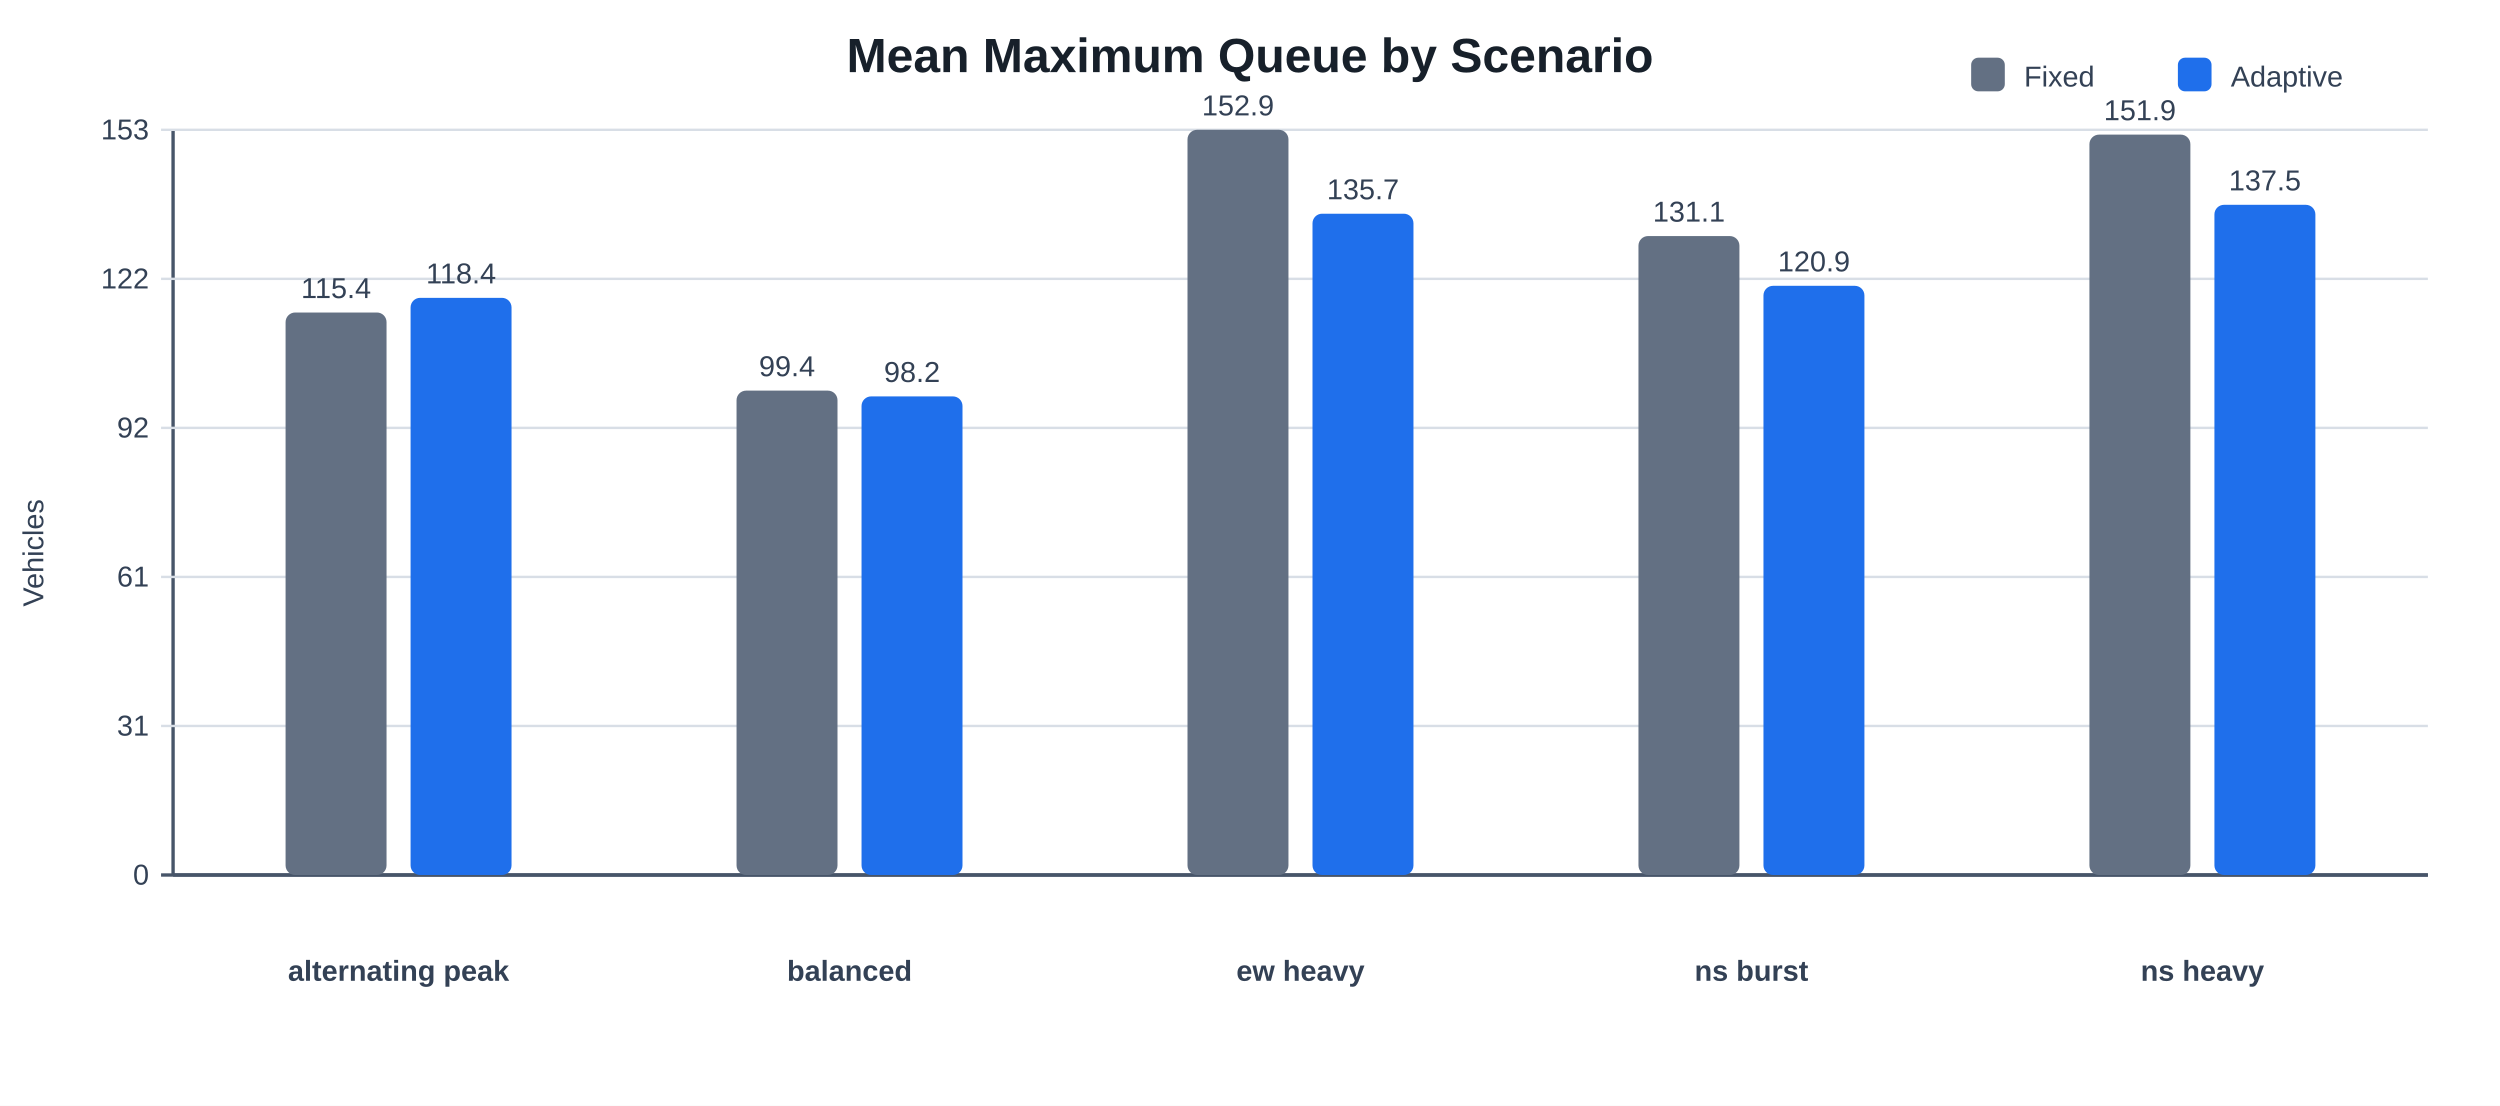
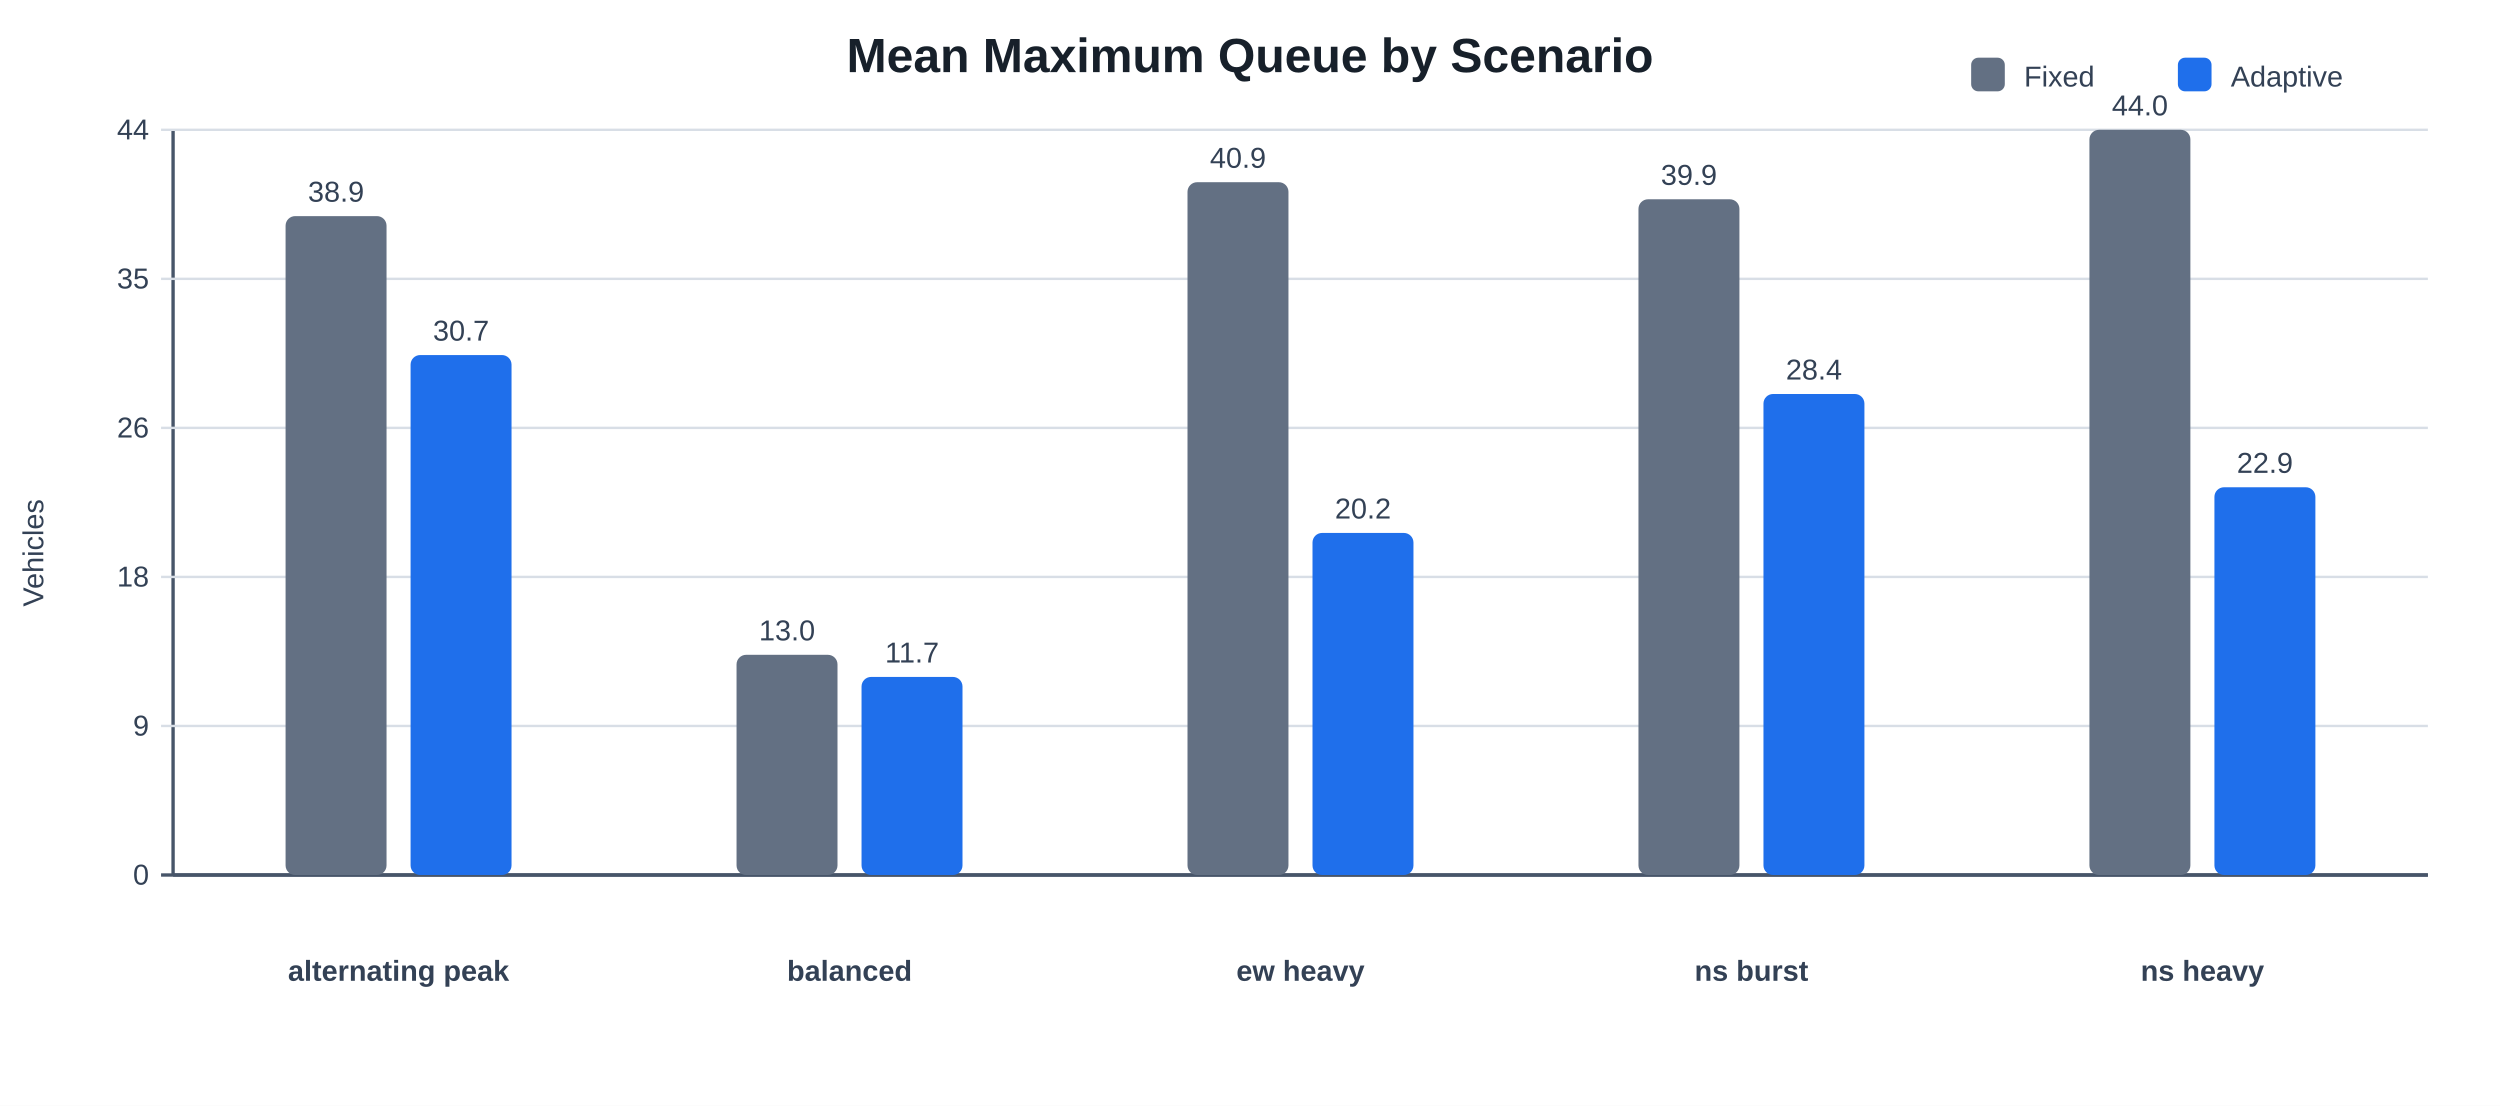
<svg xmlns="http://www.w3.org/2000/svg" width="1040" height="460" viewBox="0 0 1040 460">
  <style>
  .title { font: 700 20px Arial, sans-serif; fill: #17202a; }
  .axis-label, .scenario, .tick, .value { font: 12px Arial, sans-serif; fill: #334155; }
  .scenario { font-weight: 700; text-transform: capitalize; }
  .axis { stroke: #475569; stroke-width: 1.4; }
  .grid { stroke: #d8dee6; stroke-width: 1; }
</style>
  <rect width="1040" height="460" fill="#ffffff" />
  <text x="520.0" y="30" text-anchor="middle" class="title">Mean Maximum Queue by Scenario</text>
  <text x="18" y="230.0" transform="rotate(-90 18 230.0)" text-anchor="middle" class="axis-label">Vehicles</text>
  <line x1="72.0" y1="54.0" x2="72.0" y2="364.0" class="axis" />
  <line x1="72.0" y1="364.0" x2="1010.0" y2="364.0" class="axis" />
  <g>
    <rect x="820" y="24" width="14" height="14" fill="#637083" rx="3" />
    <text x="842" y="36" class="tick">Fixed</text>
    <rect x="906" y="24" width="14" height="14" fill="#1f6feb" rx="3" />
    <text x="928" y="36" class="tick">Adaptive</text>
  </g>
  <line x1="67.0" y1="364.0" x2="1010.0" y2="364.0" class="axis" />
  <text x="62" y="368.0" text-anchor="end" class="tick">0</text>
  <line x1="67.0" y1="302.0" x2="1010.0" y2="302.0" class="grid" />
-   <text x="62" y="306.0" text-anchor="end" class="tick">31</text>
+   <text x="62" y="306.0" text-anchor="end" class="tick">9</text>
  <line x1="67.0" y1="240.0" x2="1010.0" y2="240.0" class="grid" />
-   <text x="62" y="244.0" text-anchor="end" class="tick">61</text>
+   <text x="62" y="244.0" text-anchor="end" class="tick">18</text>
  <line x1="67.0" y1="178.0" x2="1010.0" y2="178.0" class="grid" />
-   <text x="62" y="182.0" text-anchor="end" class="tick">92</text>
+   <text x="62" y="182.0" text-anchor="end" class="tick">26</text>
  <line x1="67.0" y1="116.0" x2="1010.0" y2="116.0" class="grid" />
-   <text x="62" y="120.0" text-anchor="end" class="tick">122</text>
+   <text x="62" y="120.0" text-anchor="end" class="tick">35</text>
  <line x1="67.0" y1="54.0" x2="1010.0" y2="54.0" class="grid" />
-   <text x="62" y="58.0" text-anchor="end" class="tick">153</text>
+   <text x="62" y="58.0" text-anchor="end" class="tick">44</text>
  <text x="165.8" y="408" text-anchor="middle" class="scenario">alternating peak</text>
-   <rect x="118.8" y="130.0" width="42.0" height="234.0" fill="#637083" rx="4" />
-   <text x="139.8" y="124.0" text-anchor="middle" class="value">115.4</text>
-   <rect x="170.8" y="123.9" width="42.0" height="240.1" fill="#1f6feb" rx="4" />
-   <text x="191.8" y="117.9" text-anchor="middle" class="value">118.4</text>
+   <rect x="118.8" y="89.9" width="42.0" height="274.1" fill="#637083" rx="4" />
+   <text x="139.8" y="83.9" text-anchor="middle" class="value">38.9</text>
+   <rect x="170.8" y="147.7" width="42.0" height="216.3" fill="#1f6feb" rx="4" />
+   <text x="191.8" y="141.7" text-anchor="middle" class="value">30.7</text>
  <text x="353.4" y="408" text-anchor="middle" class="scenario">balanced</text>
-   <rect x="306.4" y="162.5" width="42.0" height="201.5" fill="#637083" rx="4" />
-   <text x="327.4" y="156.5" text-anchor="middle" class="value">99.4</text>
-   <rect x="358.4" y="164.9" width="42.0" height="199.1" fill="#1f6feb" rx="4" />
-   <text x="379.4" y="158.9" text-anchor="middle" class="value">98.2</text>
+   <rect x="306.4" y="272.4" width="42.0" height="91.6" fill="#637083" rx="4" />
+   <text x="327.4" y="266.4" text-anchor="middle" class="value">13.0</text>
+   <rect x="358.4" y="281.6" width="42.0" height="82.4" fill="#1f6feb" rx="4" />
+   <text x="379.4" y="275.6" text-anchor="middle" class="value">11.7</text>
  <text x="541.0" y="408" text-anchor="middle" class="scenario">ew heavy</text>
-   <rect x="494.0" y="54.0" width="42.0" height="310.0" fill="#637083" rx="4" />
-   <text x="515.0" y="48.0" text-anchor="middle" class="value">152.9</text>
-   <rect x="546.0" y="88.9" width="42.0" height="275.1" fill="#1f6feb" rx="4" />
-   <text x="567.0" y="82.9" text-anchor="middle" class="value">135.7</text>
+   <rect x="494.0" y="75.8" width="42.0" height="288.2" fill="#637083" rx="4" />
+   <text x="515.0" y="69.8" text-anchor="middle" class="value">40.9</text>
+   <rect x="546.0" y="221.7" width="42.0" height="142.3" fill="#1f6feb" rx="4" />
+   <text x="567.0" y="215.7" text-anchor="middle" class="value">20.2</text>
  <text x="728.6" y="408" text-anchor="middle" class="scenario">ns burst</text>
-   <rect x="681.6" y="98.2" width="42.0" height="265.8" fill="#637083" rx="4" />
-   <text x="702.6" y="92.2" text-anchor="middle" class="value">131.1</text>
-   <rect x="733.6" y="118.9" width="42.0" height="245.1" fill="#1f6feb" rx="4" />
-   <text x="754.6" y="112.9" text-anchor="middle" class="value">120.9</text>
+   <rect x="681.6" y="82.9" width="42.0" height="281.1" fill="#637083" rx="4" />
+   <text x="702.6" y="76.9" text-anchor="middle" class="value">39.9</text>
+   <rect x="733.6" y="163.9" width="42.0" height="200.1" fill="#1f6feb" rx="4" />
+   <text x="754.6" y="157.9" text-anchor="middle" class="value">28.4</text>
  <text x="916.2" y="408" text-anchor="middle" class="scenario">ns heavy</text>
-   <rect x="869.2" y="56.0" width="42.0" height="308.0" fill="#637083" rx="4" />
-   <text x="890.2" y="50.0" text-anchor="middle" class="value">151.9</text>
-   <rect x="921.2" y="85.2" width="42.0" height="278.8" fill="#1f6feb" rx="4" />
-   <text x="942.2" y="79.2" text-anchor="middle" class="value">137.5</text>
+   <rect x="869.2" y="54.0" width="42.0" height="310.0" fill="#637083" rx="4" />
+   <text x="890.2" y="48.0" text-anchor="middle" class="value">44.0</text>
+   <rect x="921.2" y="202.7" width="42.0" height="161.3" fill="#1f6feb" rx="4" />
+   <text x="942.2" y="196.7" text-anchor="middle" class="value">22.9</text>
</svg>
